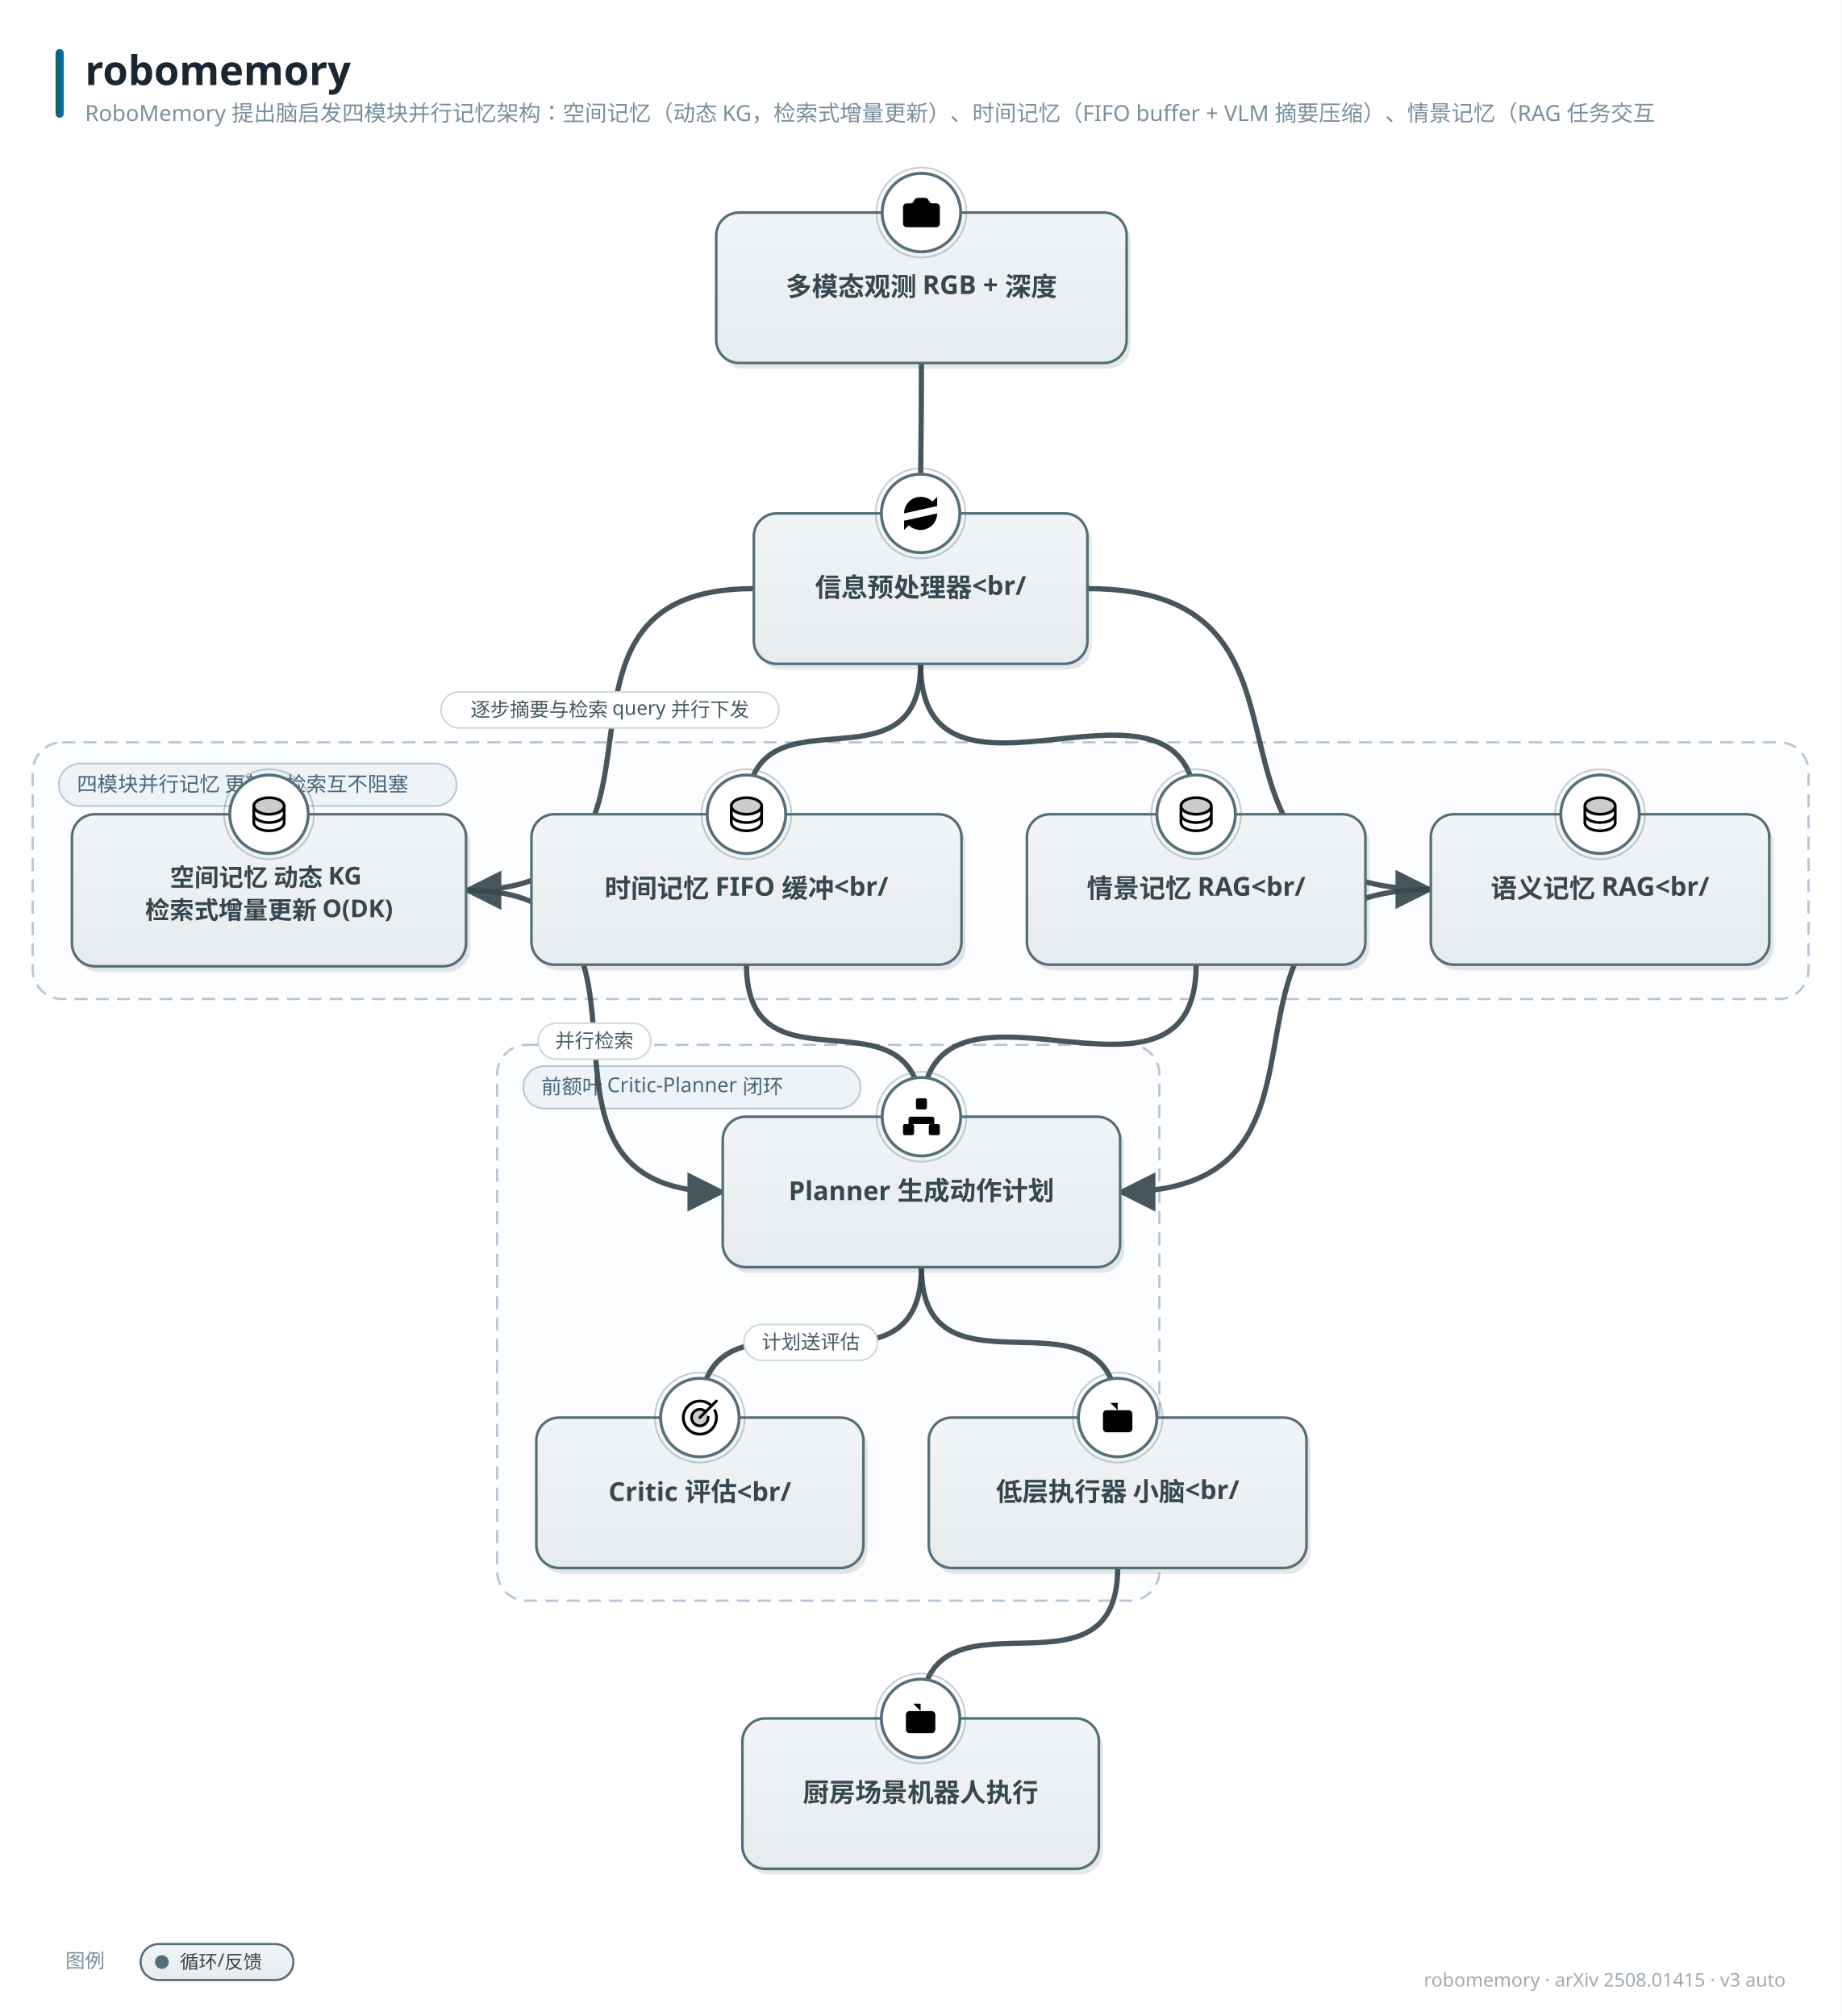
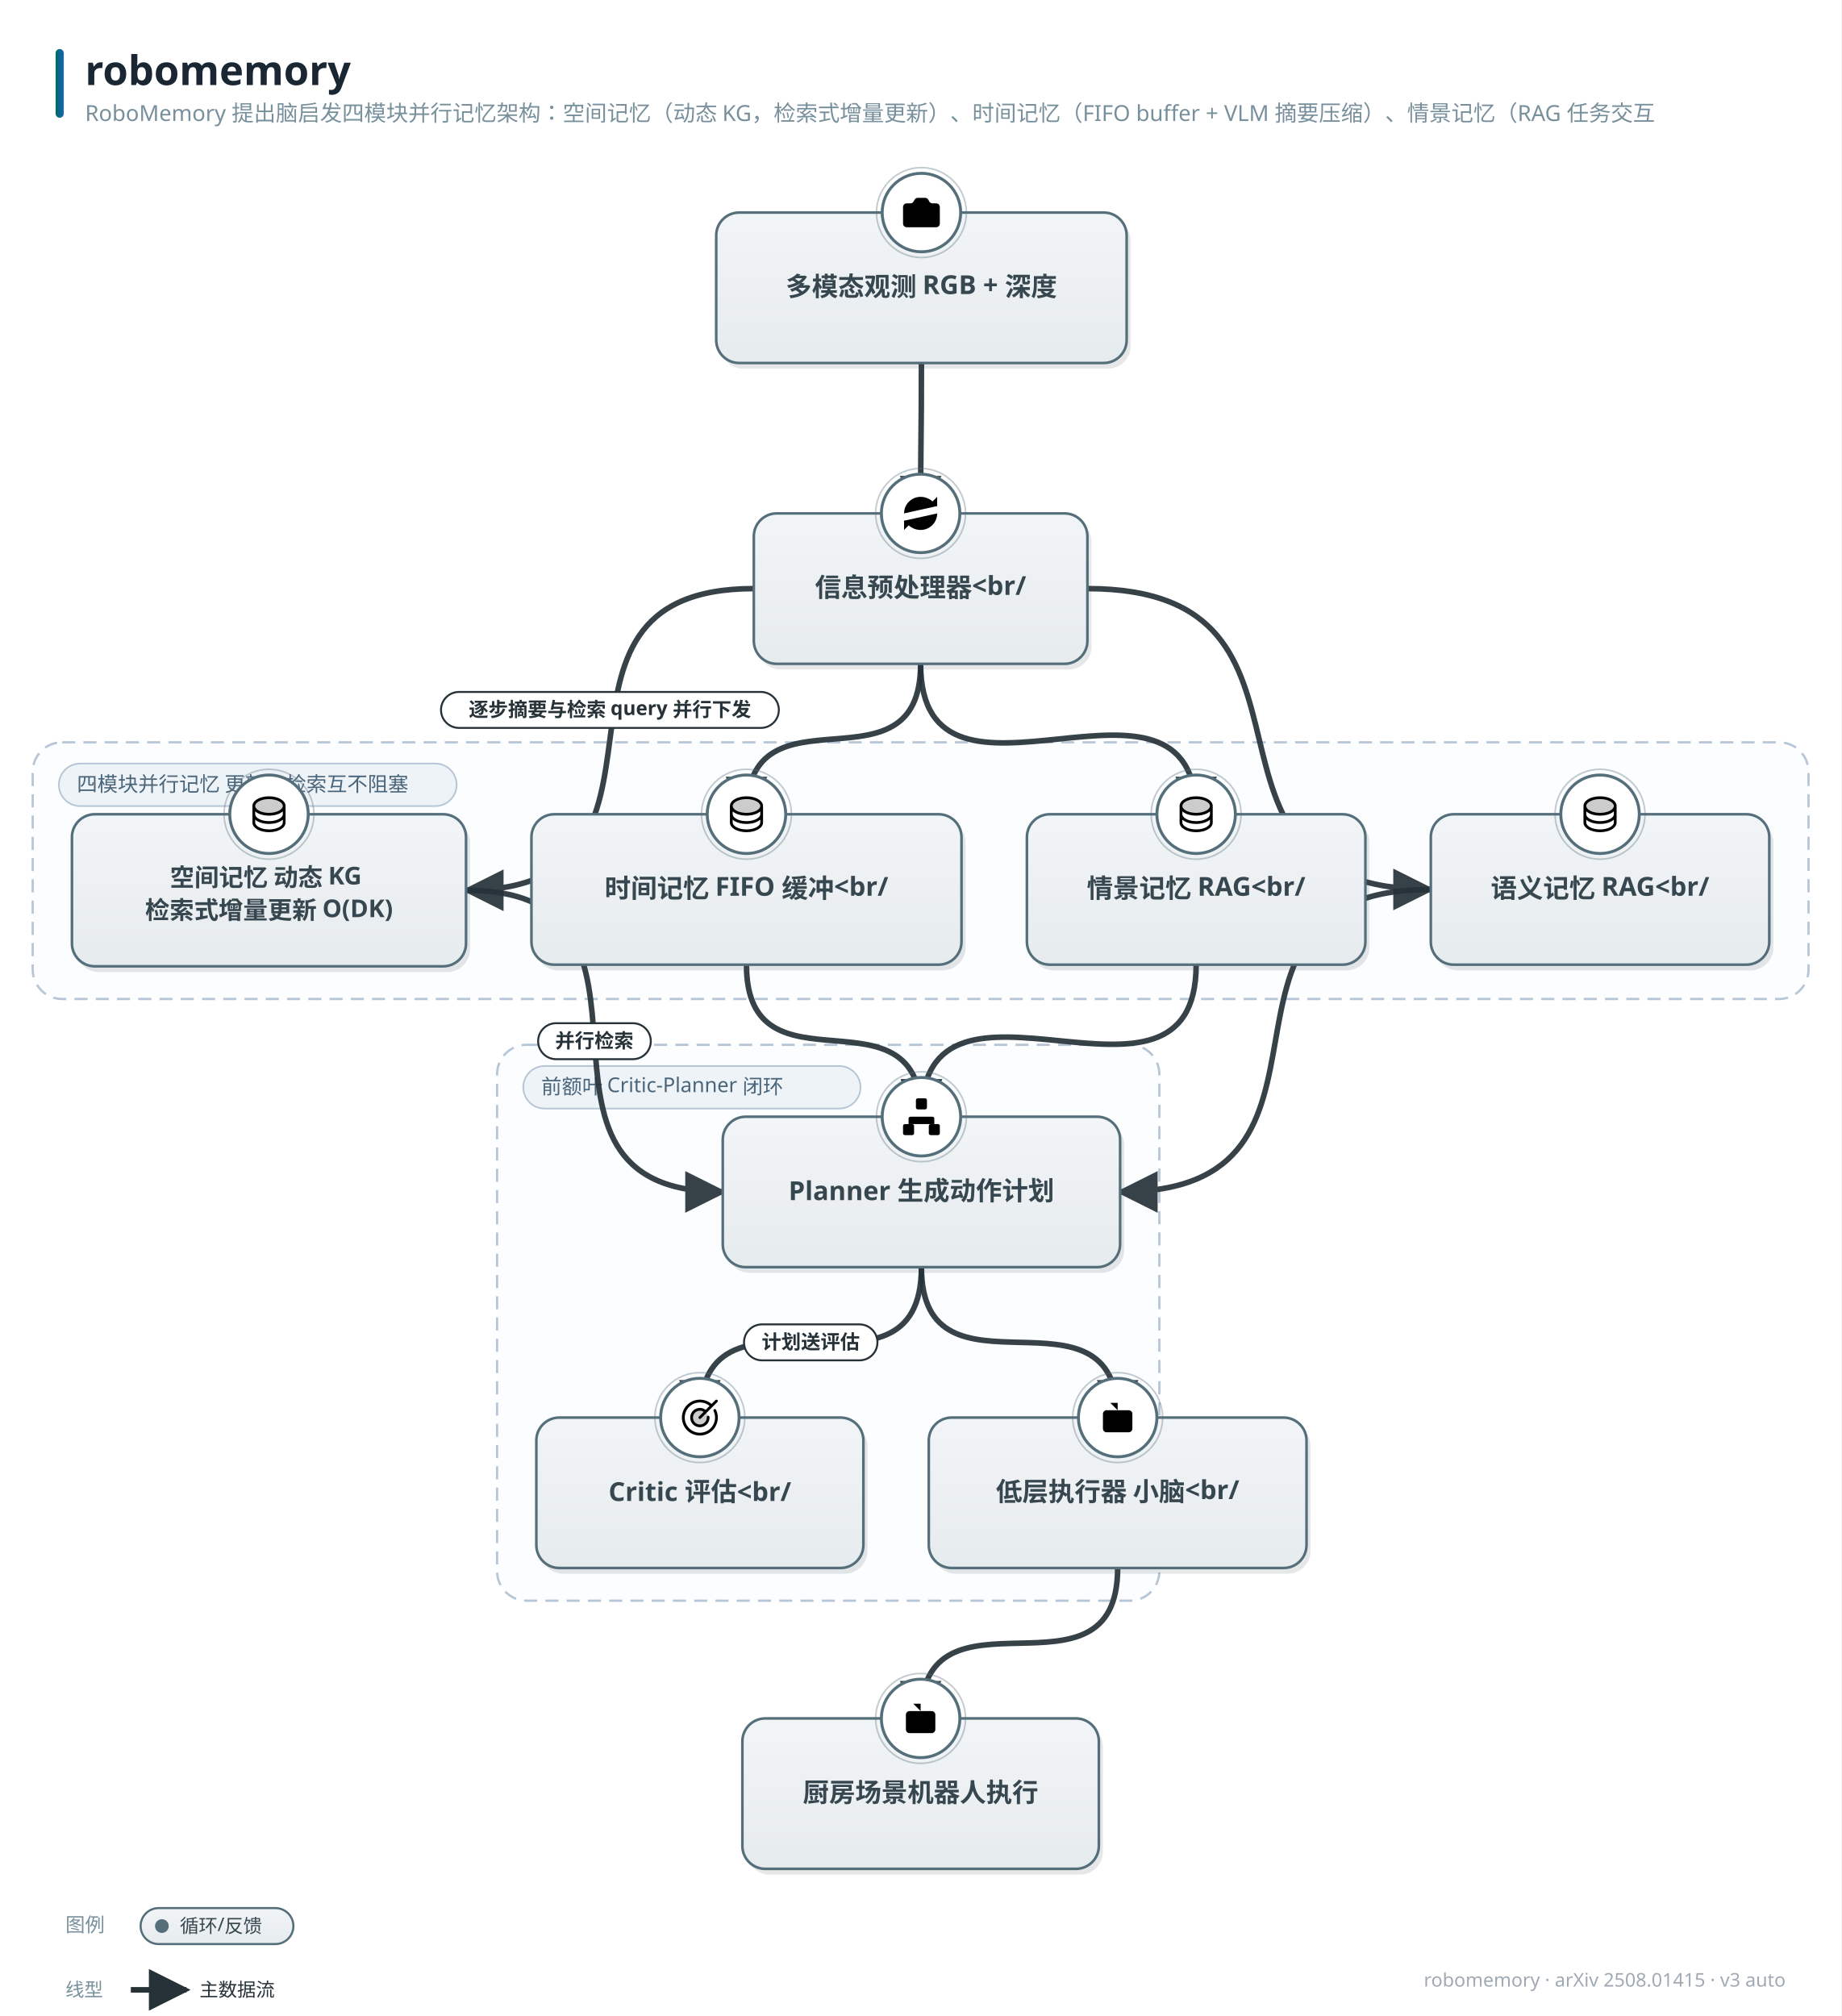
<svg xmlns="http://www.w3.org/2000/svg" width="1126" height="1233" viewBox="0 0 1126 1233" font-family="'PingFang SC','Hiragino Sans GB','Microsoft YaHei','Segoe UI',sans-serif">
  <style>text{font-family:'PingFang SC','Hiragino Sans GB','Microsoft YaHei','Segoe UI',sans-serif;} .lbl{font-weight:700;}</style>
  <defs>
    <linearGradient id="g-data" x1="0" y1="0" x2="0" y2="1">
      <stop offset="0" stop-color="#f1f9f1" />
      <stop offset="1" stop-color="#e2f0e2" />
    </linearGradient>
    <linearGradient id="g-frozen" x1="0" y1="0" x2="0" y2="1">
      <stop offset="0" stop-color="#f0f7fe" />
      <stop offset="1" stop-color="#dcecfb" />
    </linearGradient>
    <linearGradient id="g-train" x1="0" y1="0" x2="0" y2="1">
      <stop offset="0" stop-color="#fff6e8" />
      <stop offset="1" stop-color="#ffedd4" />
    </linearGradient>
    <linearGradient id="g-loss" x1="0" y1="0" x2="0" y2="1">
      <stop offset="0" stop-color="#fdf0f1" />
      <stop offset="1" stop-color="#f9e0e2" />
    </linearGradient>
    <linearGradient id="g-act" x1="0" y1="0" x2="0" y2="1">
      <stop offset="0" stop-color="#f8f1fb" />
      <stop offset="1" stop-color="#f0e4f7" />
    </linearGradient>
    <linearGradient id="g-loop" x1="0" y1="0" x2="0" y2="1">
      <stop offset="0" stop-color="#f2f5f7" />
      <stop offset="1" stop-color="#e6ebee" />
    </linearGradient>
    <linearGradient id="g-env" x1="0" y1="0" x2="0" y2="1">
      <stop offset="0" stop-color="#eef8f6" />
      <stop offset="1" stop-color="#dcf0ec" />
    </linearGradient>
    <linearGradient id="g-mem" x1="0" y1="0" x2="0" y2="1">
      <stop offset="0" stop-color="#fffef0" />
      <stop offset="1" stop-color="#fdf6d8" />
    </linearGradient>
    <linearGradient id="g-reward" x1="0" y1="0" x2="0" y2="1">
      <stop offset="0" stop-color="#fdf2f7" />
      <stop offset="1" stop-color="#f9e2ed" />
    </linearGradient>
    <linearGradient id="g-key" x1="0" y1="0" x2="0" y2="1">
      <stop offset="0" stop-color="#fffaf0" />
      <stop offset="1" stop-color="#fff1d6" />
    </linearGradient>
    <linearGradient id="g-title" x1="0" y1="0" x2="1" y2="0">
      <stop offset="0" stop-color="#00695c" />
      <stop offset="1" stop-color="#1565c0" />
    </linearGradient>
    <marker id="arr-main" viewBox="0 0 10 10" refX="9" refY="5" markerWidth="7.5" markerHeight="7.5" orient="auto-start-reverse">
-       <path d="M0 0 L10 5 L0 10 z" fill="#607d8b" />
+       <path d="M0 0 L10 5 L0 10 z" fill="#546e7a" />
    </marker>
    <marker id="arr-thick" viewBox="0 0 10 10" refX="9" refY="5" markerWidth="7.5" markerHeight="7.5" orient="auto-start-reverse">
-       <path d="M0 0 L10 5 L0 10 z" fill="#37474f" />
+       <path d="M0 0 L10 5 L0 10 z" fill="#263238" />
    </marker>
    <marker id="arr-thin" viewBox="0 0 10 10" refX="9" refY="5" markerWidth="7.5" markerHeight="7.5" orient="auto-start-reverse">
-       <path d="M0 0 L10 5 L0 10 z" fill="#90a4ae" />
+       <path d="M0 0 L10 5 L0 10 z" fill="#9fb0bb" />
    </marker>
    <marker id="arr-fb" viewBox="0 0 10 10" refX="9" refY="5" markerWidth="7.5" markerHeight="7.5" orient="auto-start-reverse">
      <path d="M0 0 L10 5 L0 10 z" fill="#1565c0" />
    </marker>
    <marker id="arr-loss" viewBox="0 0 10 10" refX="9" refY="5" markerWidth="7.5" markerHeight="7.5" orient="auto-start-reverse">
      <path d="M0 0 L10 5 L0 10 z" fill="#c62828" />
    </marker>
  </defs>
  <rect width="1126" height="1233" fill="#ffffff" />
  <rect x="34" y="30" width="5" height="42" rx="2.5" fill="url(#g-title)" />
  <text x="52" y="52" font-size="25" font-weight="800" fill="#1a2733">robomemory</text>
  <text x="52" y="74" font-size="13.5" fill="#78909c">RoboMemory 提出脑启发四模块并行记忆架构：空间记忆（动态 KG，检索式增量更新）、时间记忆（FIFO buffer + VLM 摘要压缩）、情景记忆（RAG 任务交互</text>
  <text x="1092" y="1215" font-size="11.5" fill="#a0aab4" text-anchor="end">robomemory · arXiv 2508.01415 · v3 auto</text>
  <rect x="20" y="454" width="1086" height="157" rx="18" fill="#fbfdff" stroke="#b7c6d6" stroke-width="1.4" stroke-dasharray="8 5" />
  <rect x="36" y="467" width="243.25" height="26" rx="13" fill="#eef3f8" stroke="#b7c6d6" />
  <text x="47" y="484" font-size="12.5" fill="#4a6579">四模块并行记忆 更新与检索互不阻塞</text>
  <rect x="304" y="639" width="405" height="340" rx="18" fill="#fbfdff" stroke="#b7c6d6" stroke-width="1.4" stroke-dasharray="8 5" />
  <rect x="320" y="652" width="206.25" height="26" rx="13" fill="#eef3f8" stroke="#b7c6d6" />
  <text x="331" y="669" font-size="12.5" fill="#4a6579">前额叶 Critic-Planner 闭环</text>
-   <path d="M 563.5 222.0 C 563.5 268.0, 563.0 268.0, 563.0 314.0" fill="none" stroke="#37474f" stroke-width="3.2" marker-end="url(#arr-thick)" opacity="0.92" />
-   <path d="M 461.0 360.0 C 309.6 360.0, 436.4 544.5, 285.0 544.5" fill="none" stroke="#37474f" stroke-width="3.2" marker-end="url(#arr-thick)" opacity="0.92" />
-   <path d="M 563.0 406.0 C 563.0 489.4, 456.5 414.6, 456.5 498.0" fill="none" stroke="#37474f" stroke-width="3.2" marker-end="url(#arr-thick)" opacity="0.92" />
-   <path d="M 563.0 406.0 C 563.0 515.4, 731.5 388.6, 731.5 498.0" fill="none" stroke="#37474f" stroke-width="3.2" marker-end="url(#arr-thick)" opacity="0.92" />
-   <path d="M 665.0 360.0 C 830.5 360.0, 709.5 544.0, 875.0 544.0" fill="none" stroke="#37474f" stroke-width="3.2" marker-end="url(#arr-thick)" opacity="0.92" />
-   <path d="M 285.0 544.5 C 428.4 544.5, 298.6 729.0, 442.0 729.0" fill="none" stroke="#37474f" stroke-width="3.2" marker-end="url(#arr-thick)" opacity="0.92" />
-   <path d="M 456.5 590.0 C 456.5 674.0, 563.5 599.0, 563.5 683.0" fill="none" stroke="#37474f" stroke-width="3.2" marker-end="url(#arr-thick)" opacity="0.92" />
-   <path d="M 731.5 590.0 C 731.5 699.6, 563.5 573.4, 563.5 683.0" fill="none" stroke="#37474f" stroke-width="3.2" marker-end="url(#arr-thick)" opacity="0.92" />
-   <path d="M 875.0 544.0 C 717.5 544.0, 842.5 729.0, 685.0 729.0" fill="none" stroke="#37474f" stroke-width="3.2" marker-end="url(#arr-thick)" opacity="0.92" />
-   <path d="M 563.5 775.0 C 563.5 870.5, 428.0 771.5, 428.0 867.0" fill="none" stroke="#37474f" stroke-width="3.2" marker-end="url(#arr-thick)" opacity="0.92" />
-   <path d="M 563.5 775.0 C 563.5 864.0, 683.5 778.0, 683.5 867.0" fill="none" stroke="#37474f" stroke-width="3.2" marker-end="url(#arr-thick)" opacity="0.92" />
-   <path d="M 683.5 959.0 C 683.5 1048.2, 563.0 961.8, 563.0 1051.0" fill="none" stroke="#37474f" stroke-width="3.2" marker-end="url(#arr-thick)" opacity="0.92" />
+   <path d="M 563.5 222.0 C 563.5 268.0, 563.0 268.0, 563.0 314.0" fill="none" stroke="#263238" stroke-width="3.4" marker-end="url(#arr-thick)" opacity="0.92" />
+   <path d="M 461.0 360.0 C 309.6 360.0, 436.4 544.5, 285.0 544.5" fill="none" stroke="#263238" stroke-width="3.4" marker-end="url(#arr-thick)" opacity="0.92" />
+   <path d="M 563.0 406.0 C 563.0 489.4, 456.5 414.6, 456.5 498.0" fill="none" stroke="#263238" stroke-width="3.4" marker-end="url(#arr-thick)" opacity="0.92" />
+   <path d="M 563.0 406.0 C 563.0 515.4, 731.5 388.6, 731.5 498.0" fill="none" stroke="#263238" stroke-width="3.4" marker-end="url(#arr-thick)" opacity="0.92" />
+   <path d="M 665.0 360.0 C 830.5 360.0, 709.5 544.0, 875.0 544.0" fill="none" stroke="#263238" stroke-width="3.4" marker-end="url(#arr-thick)" opacity="0.92" />
+   <path d="M 285.0 544.5 C 428.4 544.5, 298.6 729.0, 442.0 729.0" fill="none" stroke="#263238" stroke-width="3.4" marker-end="url(#arr-thick)" opacity="0.92" />
+   <path d="M 456.5 590.0 C 456.5 674.0, 563.5 599.0, 563.5 683.0" fill="none" stroke="#263238" stroke-width="3.4" marker-end="url(#arr-thick)" opacity="0.92" />
+   <path d="M 731.5 590.0 C 731.5 699.6, 563.5 573.4, 563.5 683.0" fill="none" stroke="#263238" stroke-width="3.4" marker-end="url(#arr-thick)" opacity="0.92" />
+   <path d="M 875.0 544.0 C 717.5 544.0, 842.5 729.0, 685.0 729.0" fill="none" stroke="#263238" stroke-width="3.4" marker-end="url(#arr-thick)" opacity="0.92" />
+   <path d="M 563.5 775.0 C 563.5 870.5, 428.0 771.5, 428.0 867.0" fill="none" stroke="#263238" stroke-width="3.4" marker-end="url(#arr-thick)" opacity="0.92" />
+   <path d="M 563.5 775.0 C 563.5 864.0, 683.5 778.0, 683.5 867.0" fill="none" stroke="#263238" stroke-width="3.4" marker-end="url(#arr-thick)" opacity="0.92" />
+   <path d="M 683.5 959.0 C 683.5 1048.2, 563.0 961.8, 563.0 1051.0" fill="none" stroke="#263238" stroke-width="3.4" marker-end="url(#arr-thick)" opacity="0.92" />
  <rect x="440.5" y="133.5" width="251" height="92" rx="14" fill="#37474f" opacity="0.13" />
  <rect x="438" y="130" width="251" height="92" rx="14" fill="url(#g-loop)" stroke="#546e7a" stroke-width="1.6" />
  <circle cx="563.5" cy="130" r="24" fill="#ffffff" stroke="#546e7a" stroke-width="1.8" />
  <circle cx="563.5" cy="130" r="27.5" fill="none" stroke="#546e7a" stroke-width="1" opacity="0.35" />
  <g transform="translate(550.0,116.5) scale(1.125)">
    <path d="M13.997 4a2 2 0 0 1 1.76 1.05l.486.9A2 2 0 0 0 18.003 7H20a2 2 0 0 1 2 2v9a2 2 0 0 1-2 2H4a2 2 0 0 1-2-2V9a2 2 0 0 1 2-2h1.997a2 2 0 0 0 1.759-1.048l.489-.904A2 2 0 0 1 10.004 4z" />
    <circle cx="12" cy="13" r="3" />
  </g>
  <text x="563.5" y="181" font-size="16" class="lbl" fill="#37474f" text-anchor="middle">多模态观测 RGB + 深度</text>
  <rect x="463.5" y="317.5" width="204" height="92" rx="14" fill="#37474f" opacity="0.13" />
  <rect x="461" y="314" width="204" height="92" rx="14" fill="url(#g-loop)" stroke="#546e7a" stroke-width="1.6" />
  <circle cx="563.0" cy="314" r="24" fill="#ffffff" stroke="#546e7a" stroke-width="1.8" />
  <circle cx="563.0" cy="314" r="27.5" fill="none" stroke="#546e7a" stroke-width="1" opacity="0.35" />
  <g transform="translate(549.5,300.5) scale(1.125)">
    <path d="M3 12a9 9 0 0 1 9-9 9.75 9.75 0 0 1 6.74 2.74L21 8" />
    <path d="M21 3v5h-5" />
    <path d="M21 12a9 9 0 0 1-9 9 9.75 9.75 0 0 1-6.74-2.74L3 16" />
    <path d="M8 16H3v5" />
  </g>
  <text x="563.0" y="365" font-size="16" class="lbl" fill="#37474f" text-anchor="middle">信息预处理器&lt;br/</text>
  <rect x="46.5" y="501.5" width="241" height="93" rx="14" fill="#37474f" opacity="0.13" />
  <rect x="44" y="498" width="241" height="93" rx="14" fill="url(#g-loop)" stroke="#546e7a" stroke-width="1.6" />
  <circle cx="164.5" cy="498" r="24" fill="#ffffff" stroke="#546e7a" stroke-width="1.8" />
  <circle cx="164.5" cy="498" r="27.5" fill="none" stroke="#546e7a" stroke-width="1" opacity="0.35" />
  <g transform="translate(151.0,484.5) scale(0.1055)">
    <path d="M216,80c0,26.51-39.4,48-88,48S40,106.51,40,80s39.4-48,88-48S216,53.49,216,80Z" opacity="0.2" />
    <path d="M128,24C74.17,24,32,48.6,32,80v96c0,31.4,42.17,56,96,56s96-24.6,96-56V80C224,48.6,181.83,24,128,24Zm80,104c0,9.62-7.88,19.43-21.61,26.92C170.93,163.35,150.19,168,128,168s-42.93-4.65-58.39-13.08C55.88,147.43,48,137.62,48,128V111.36c17.06,15,46.23,24.64,80,24.64s62.94-9.68,80-24.64ZM69.61,53.08C85.07,44.65,105.81,40,128,40s42.93,4.65,58.39,13.08C200.12,60.57,208,70.38,208,80s-7.88,19.43-21.61,26.92C170.93,115.35,150.19,120,128,120s-42.93-4.65-58.39-13.08C55.88,99.43,48,89.62,48,80S55.88,60.57,69.61,53.08ZM186.39,202.92C170.93,211.35,150.19,216,128,216s-42.93-4.65-58.39-13.08C55.88,195.43,48,185.62,48,176V159.36c17.06,15,46.23,24.64,80,24.64s62.94-9.68,80-24.64V176C208,185.62,200.12,195.43,186.39,202.92Z" />
  </g>
  <text x="164.5" y="542" font-size="15" class="lbl" fill="#37474f" text-anchor="middle">
    <tspan x="164.5" dy="0">空间记忆 动态 KG</tspan>
    <tspan x="164.5" dy="20">检索式增量更新 O(DK)</tspan>
  </text>
  <rect x="327.5" y="501.5" width="263" height="92" rx="14" fill="#37474f" opacity="0.13" />
  <rect x="325" y="498" width="263" height="92" rx="14" fill="url(#g-loop)" stroke="#546e7a" stroke-width="1.6" />
  <circle cx="456.5" cy="498" r="24" fill="#ffffff" stroke="#546e7a" stroke-width="1.8" />
  <circle cx="456.5" cy="498" r="27.5" fill="none" stroke="#546e7a" stroke-width="1" opacity="0.35" />
  <g transform="translate(443.0,484.5) scale(0.1055)">
    <path d="M216,80c0,26.51-39.4,48-88,48S40,106.51,40,80s39.4-48,88-48S216,53.49,216,80Z" opacity="0.2" />
    <path d="M128,24C74.17,24,32,48.6,32,80v96c0,31.4,42.17,56,96,56s96-24.6,96-56V80C224,48.6,181.83,24,128,24Zm80,104c0,9.62-7.88,19.43-21.61,26.92C170.93,163.35,150.19,168,128,168s-42.93-4.65-58.39-13.08C55.88,147.43,48,137.62,48,128V111.36c17.06,15,46.23,24.64,80,24.64s62.94-9.68,80-24.64ZM69.61,53.08C85.07,44.65,105.81,40,128,40s42.93,4.65,58.39,13.08C200.12,60.57,208,70.38,208,80s-7.88,19.43-21.61,26.92C170.93,115.35,150.19,120,128,120s-42.93-4.65-58.39-13.08C55.88,99.43,48,89.62,48,80S55.88,60.57,69.61,53.08ZM186.39,202.92C170.93,211.35,150.19,216,128,216s-42.93-4.65-58.39-13.08C55.88,195.43,48,185.62,48,176V159.36c17.06,15,46.23,24.64,80,24.64s62.94-9.68,80-24.64V176C208,185.62,200.12,195.43,186.39,202.92Z" />
  </g>
  <text x="456.5" y="549" font-size="16" class="lbl" fill="#37474f" text-anchor="middle">时间记忆 FIFO 缓冲&lt;br/</text>
  <rect x="630.5" y="501.5" width="207" height="92" rx="14" fill="#37474f" opacity="0.13" />
  <rect x="628" y="498" width="207" height="92" rx="14" fill="url(#g-loop)" stroke="#546e7a" stroke-width="1.6" />
  <circle cx="731.5" cy="498" r="24" fill="#ffffff" stroke="#546e7a" stroke-width="1.8" />
  <circle cx="731.5" cy="498" r="27.5" fill="none" stroke="#546e7a" stroke-width="1" opacity="0.35" />
  <g transform="translate(718.0,484.5) scale(0.1055)">
    <path d="M216,80c0,26.51-39.4,48-88,48S40,106.51,40,80s39.4-48,88-48S216,53.49,216,80Z" opacity="0.2" />
    <path d="M128,24C74.17,24,32,48.6,32,80v96c0,31.4,42.17,56,96,56s96-24.6,96-56V80C224,48.6,181.83,24,128,24Zm80,104c0,9.62-7.88,19.43-21.61,26.92C170.93,163.35,150.19,168,128,168s-42.93-4.65-58.39-13.08C55.88,147.43,48,137.62,48,128V111.36c17.06,15,46.23,24.64,80,24.64s62.94-9.68,80-24.64ZM69.61,53.08C85.07,44.65,105.81,40,128,40s42.93,4.65,58.39,13.08C200.12,60.57,208,70.38,208,80s-7.88,19.43-21.61,26.92C170.93,115.35,150.19,120,128,120s-42.93-4.65-58.39-13.08C55.88,99.43,48,89.62,48,80S55.88,60.57,69.61,53.08ZM186.39,202.92C170.93,211.35,150.19,216,128,216s-42.93-4.65-58.39-13.08C55.88,195.43,48,185.62,48,176V159.36c17.06,15,46.23,24.64,80,24.64s62.94-9.68,80-24.64V176C208,185.62,200.12,195.43,186.39,202.92Z" />
  </g>
  <text x="731.5" y="549" font-size="16" class="lbl" fill="#37474f" text-anchor="middle">情景记忆 RAG&lt;br/</text>
  <rect x="877.5" y="501.5" width="207" height="92" rx="14" fill="#37474f" opacity="0.13" />
  <rect x="875" y="498" width="207" height="92" rx="14" fill="url(#g-loop)" stroke="#546e7a" stroke-width="1.6" />
  <circle cx="978.5" cy="498" r="24" fill="#ffffff" stroke="#546e7a" stroke-width="1.8" />
  <circle cx="978.5" cy="498" r="27.5" fill="none" stroke="#546e7a" stroke-width="1" opacity="0.35" />
  <g transform="translate(965.0,484.5) scale(0.1055)">
    <path d="M216,80c0,26.51-39.4,48-88,48S40,106.51,40,80s39.4-48,88-48S216,53.49,216,80Z" opacity="0.2" />
    <path d="M128,24C74.17,24,32,48.6,32,80v96c0,31.4,42.17,56,96,56s96-24.6,96-56V80C224,48.6,181.83,24,128,24Zm80,104c0,9.62-7.88,19.43-21.61,26.92C170.93,163.35,150.19,168,128,168s-42.93-4.65-58.39-13.08C55.88,147.43,48,137.62,48,128V111.36c17.06,15,46.23,24.64,80,24.64s62.94-9.68,80-24.64ZM69.61,53.08C85.07,44.65,105.81,40,128,40s42.93,4.65,58.39,13.08C200.12,60.57,208,70.38,208,80s-7.88,19.43-21.61,26.92C170.93,115.35,150.19,120,128,120s-42.93-4.65-58.39-13.08C55.88,99.43,48,89.62,48,80S55.88,60.57,69.61,53.08ZM186.39,202.92C170.93,211.35,150.19,216,128,216s-42.93-4.65-58.39-13.08C55.88,195.43,48,185.62,48,176V159.36c17.06,15,46.23,24.64,80,24.64s62.94-9.68,80-24.64V176C208,185.62,200.12,195.43,186.39,202.92Z" />
  </g>
  <text x="978.5" y="549" font-size="16" class="lbl" fill="#37474f" text-anchor="middle">语义记忆 RAG&lt;br/</text>
  <rect x="444.5" y="686.5" width="243" height="92" rx="14" fill="#37474f" opacity="0.13" />
  <rect x="442" y="683" width="243" height="92" rx="14" fill="url(#g-loop)" stroke="#546e7a" stroke-width="1.6" />
  <circle cx="563.5" cy="683" r="24" fill="#ffffff" stroke="#546e7a" stroke-width="1.8" />
  <circle cx="563.5" cy="683" r="27.5" fill="none" stroke="#546e7a" stroke-width="1" opacity="0.35" />
  <g transform="translate(550.0,669.5) scale(1.125)">
    <rect x="16" y="16" width="6" height="6" rx="1" />
    <rect x="2" y="16" width="6" height="6" rx="1" />
    <rect x="9" y="2" width="6" height="6" rx="1" />
    <path d="M5 16v-3a1 1 0 0 1 1-1h12a1 1 0 0 1 1 1v3" />
    <path d="M12 12V8" />
  </g>
  <text x="563.5" y="734" font-size="16" class="lbl" fill="#37474f" text-anchor="middle">Planner 生成动作计划</text>
  <rect x="330.5" y="870.5" width="200" height="92" rx="14" fill="#37474f" opacity="0.13" />
  <rect x="328" y="867" width="200" height="92" rx="14" fill="url(#g-loop)" stroke="#546e7a" stroke-width="1.6" />
  <circle cx="428.0" cy="867" r="24" fill="#ffffff" stroke="#546e7a" stroke-width="1.8" />
  <circle cx="428.0" cy="867" r="27.5" fill="none" stroke="#546e7a" stroke-width="1" opacity="0.35" />
  <g transform="translate(414.5,853.5) scale(0.1055)">
    <path d="M176,128a48,48,0,1,1-48-48A48,48,0,0,1,176,128Z" opacity="0.2" />
    <path d="M221.87,83.16A104.1,104.1,0,1,1,195.67,49l22.67-22.68a8,8,0,0,1,11.32,11.32l-96,96a8,8,0,0,1-11.32-11.32l27.72-27.72a40,40,0,1,0,17.87,31.09,8,8,0,1,1,16-.9,56,56,0,1,1-22.38-41.65L184.3,60.39a87.88,87.88,0,1,0,23.13,29.67,8,8,0,0,1,14.44-6.9Z" />
  </g>
  <text x="428.0" y="918" font-size="16" class="lbl" fill="#37474f" text-anchor="middle">Critic 评估&lt;br/</text>
  <rect x="570.5" y="870.5" width="231" height="92" rx="14" fill="#37474f" opacity="0.13" />
  <rect x="568" y="867" width="231" height="92" rx="14" fill="url(#g-loop)" stroke="#546e7a" stroke-width="1.6" />
  <circle cx="683.5" cy="867" r="24" fill="#ffffff" stroke="#546e7a" stroke-width="1.8" />
  <circle cx="683.5" cy="867" r="27.5" fill="none" stroke="#546e7a" stroke-width="1" opacity="0.35" />
  <g transform="translate(670.0,853.5) scale(1.125)">
    <path d="M12 8V4H8" />
    <rect width="16" height="12" x="4" y="8" rx="2" />
    <path d="M2 14h2" />
    <path d="M20 14h2" />
    <path d="M15 13v2" />
    <path d="M9 13v2" />
  </g>
  <text x="683.5" y="918" font-size="16" class="lbl" fill="#37474f" text-anchor="middle">低层执行器 小脑&lt;br/</text>
  <rect x="456.5" y="1054.5" width="218" height="92" rx="14" fill="#37474f" opacity="0.13" />
  <rect x="454" y="1051" width="218" height="92" rx="14" fill="url(#g-loop)" stroke="#546e7a" stroke-width="1.6" />
  <circle cx="563.0" cy="1051" r="24" fill="#ffffff" stroke="#546e7a" stroke-width="1.8" />
  <circle cx="563.0" cy="1051" r="27.5" fill="none" stroke="#546e7a" stroke-width="1" opacity="0.35" />
  <g transform="translate(549.5,1037.5) scale(1.125)">
    <path d="M12 8V4H8" />
    <rect width="16" height="12" x="4" y="8" rx="2" />
    <path d="M2 14h2" />
    <path d="M20 14h2" />
    <path d="M15 13v2" />
    <path d="M9 13v2" />
  </g>
  <text x="563.0" y="1102" font-size="16" class="lbl" fill="#37474f" text-anchor="middle">厨房场景机器人执行</text>
  <g transform="translate(373.0,434.2)">
-     <rect x="-103.3" y="-11" width="206.6" height="22" rx="11" fill="#ffffff" stroke="#cfd8dc" />
-     <text y="4" font-size="12" fill="#455a64" text-anchor="middle">逐步摘要与检索 query 并行下发</text>
+     <rect x="-103.3" y="-11" width="206.6" height="22" rx="11" fill="#ffffff" stroke="#263238" stroke-width="1.2" />
+     <text y="4" font-size="12" fill="#263238" font-weight="600" text-anchor="middle">逐步摘要与检索 query 并行下发</text>
  </g>
  <g transform="translate(363.5,636.8)">
-     <rect x="-34.4" y="-11" width="68.9" height="22" rx="11" fill="#ffffff" stroke="#cfd8dc" />
-     <text y="4" font-size="12" fill="#455a64" text-anchor="middle">并行检索</text>
+     <rect x="-34.4" y="-11" width="68.9" height="22" rx="11" fill="#ffffff" stroke="#263238" stroke-width="1.2" />
+     <text y="4" font-size="12" fill="#263238" font-weight="600" text-anchor="middle">并行检索</text>
  </g>
  <g transform="translate(495.8,821.0)">
-     <rect x="-40.8" y="-11" width="81.6" height="22" rx="11" fill="#ffffff" stroke="#cfd8dc" />
-     <text y="4" font-size="12" fill="#455a64" text-anchor="middle">计划送评估</text>
-   </g>
-   <text x="40" y="1203.5" font-size="12" fill="#78909c">图例</text>
+     <rect x="-40.8" y="-11" width="81.6" height="22" rx="11" fill="#ffffff" stroke="#263238" stroke-width="1.2" />
+     <text y="4" font-size="12" fill="#263238" font-weight="600" text-anchor="middle">计划送评估</text>
+   </g>
+   <text x="40" y="1181.5" font-size="12" fill="#78909c">图例</text>
  <g>
-     <rect x="86" y="1189" width="93.43" height="22" rx="11" fill="url(#g-loop)" stroke="#546e7a" stroke-width="1.3" />
-     <circle cx="99" cy="1200" r="4.2" fill="#546e7a" />
-     <text x="110" y="1204" font-size="11.5" fill="#37474f">循环/反馈</text>
+     <rect x="86" y="1167" width="93.43" height="22" rx="11" fill="url(#g-loop)" stroke="#546e7a" stroke-width="1.3" />
+     <circle cx="99" cy="1178" r="4.2" fill="#546e7a" />
+     <text x="110" y="1182" font-size="11.5" fill="#37474f">循环/反馈</text>
+   </g>
+   <text x="40" y="1221" font-size="11.5" fill="#78909c">线型</text>
+   <g>
+     <path d="M 80 1217 h 34" stroke="#263238" stroke-width="3.4" marker-end="url(#arr-thick)" />
+     <text x="122" y="1221" font-size="11.5" fill="#263238">主数据流</text>
  </g>
</svg>
